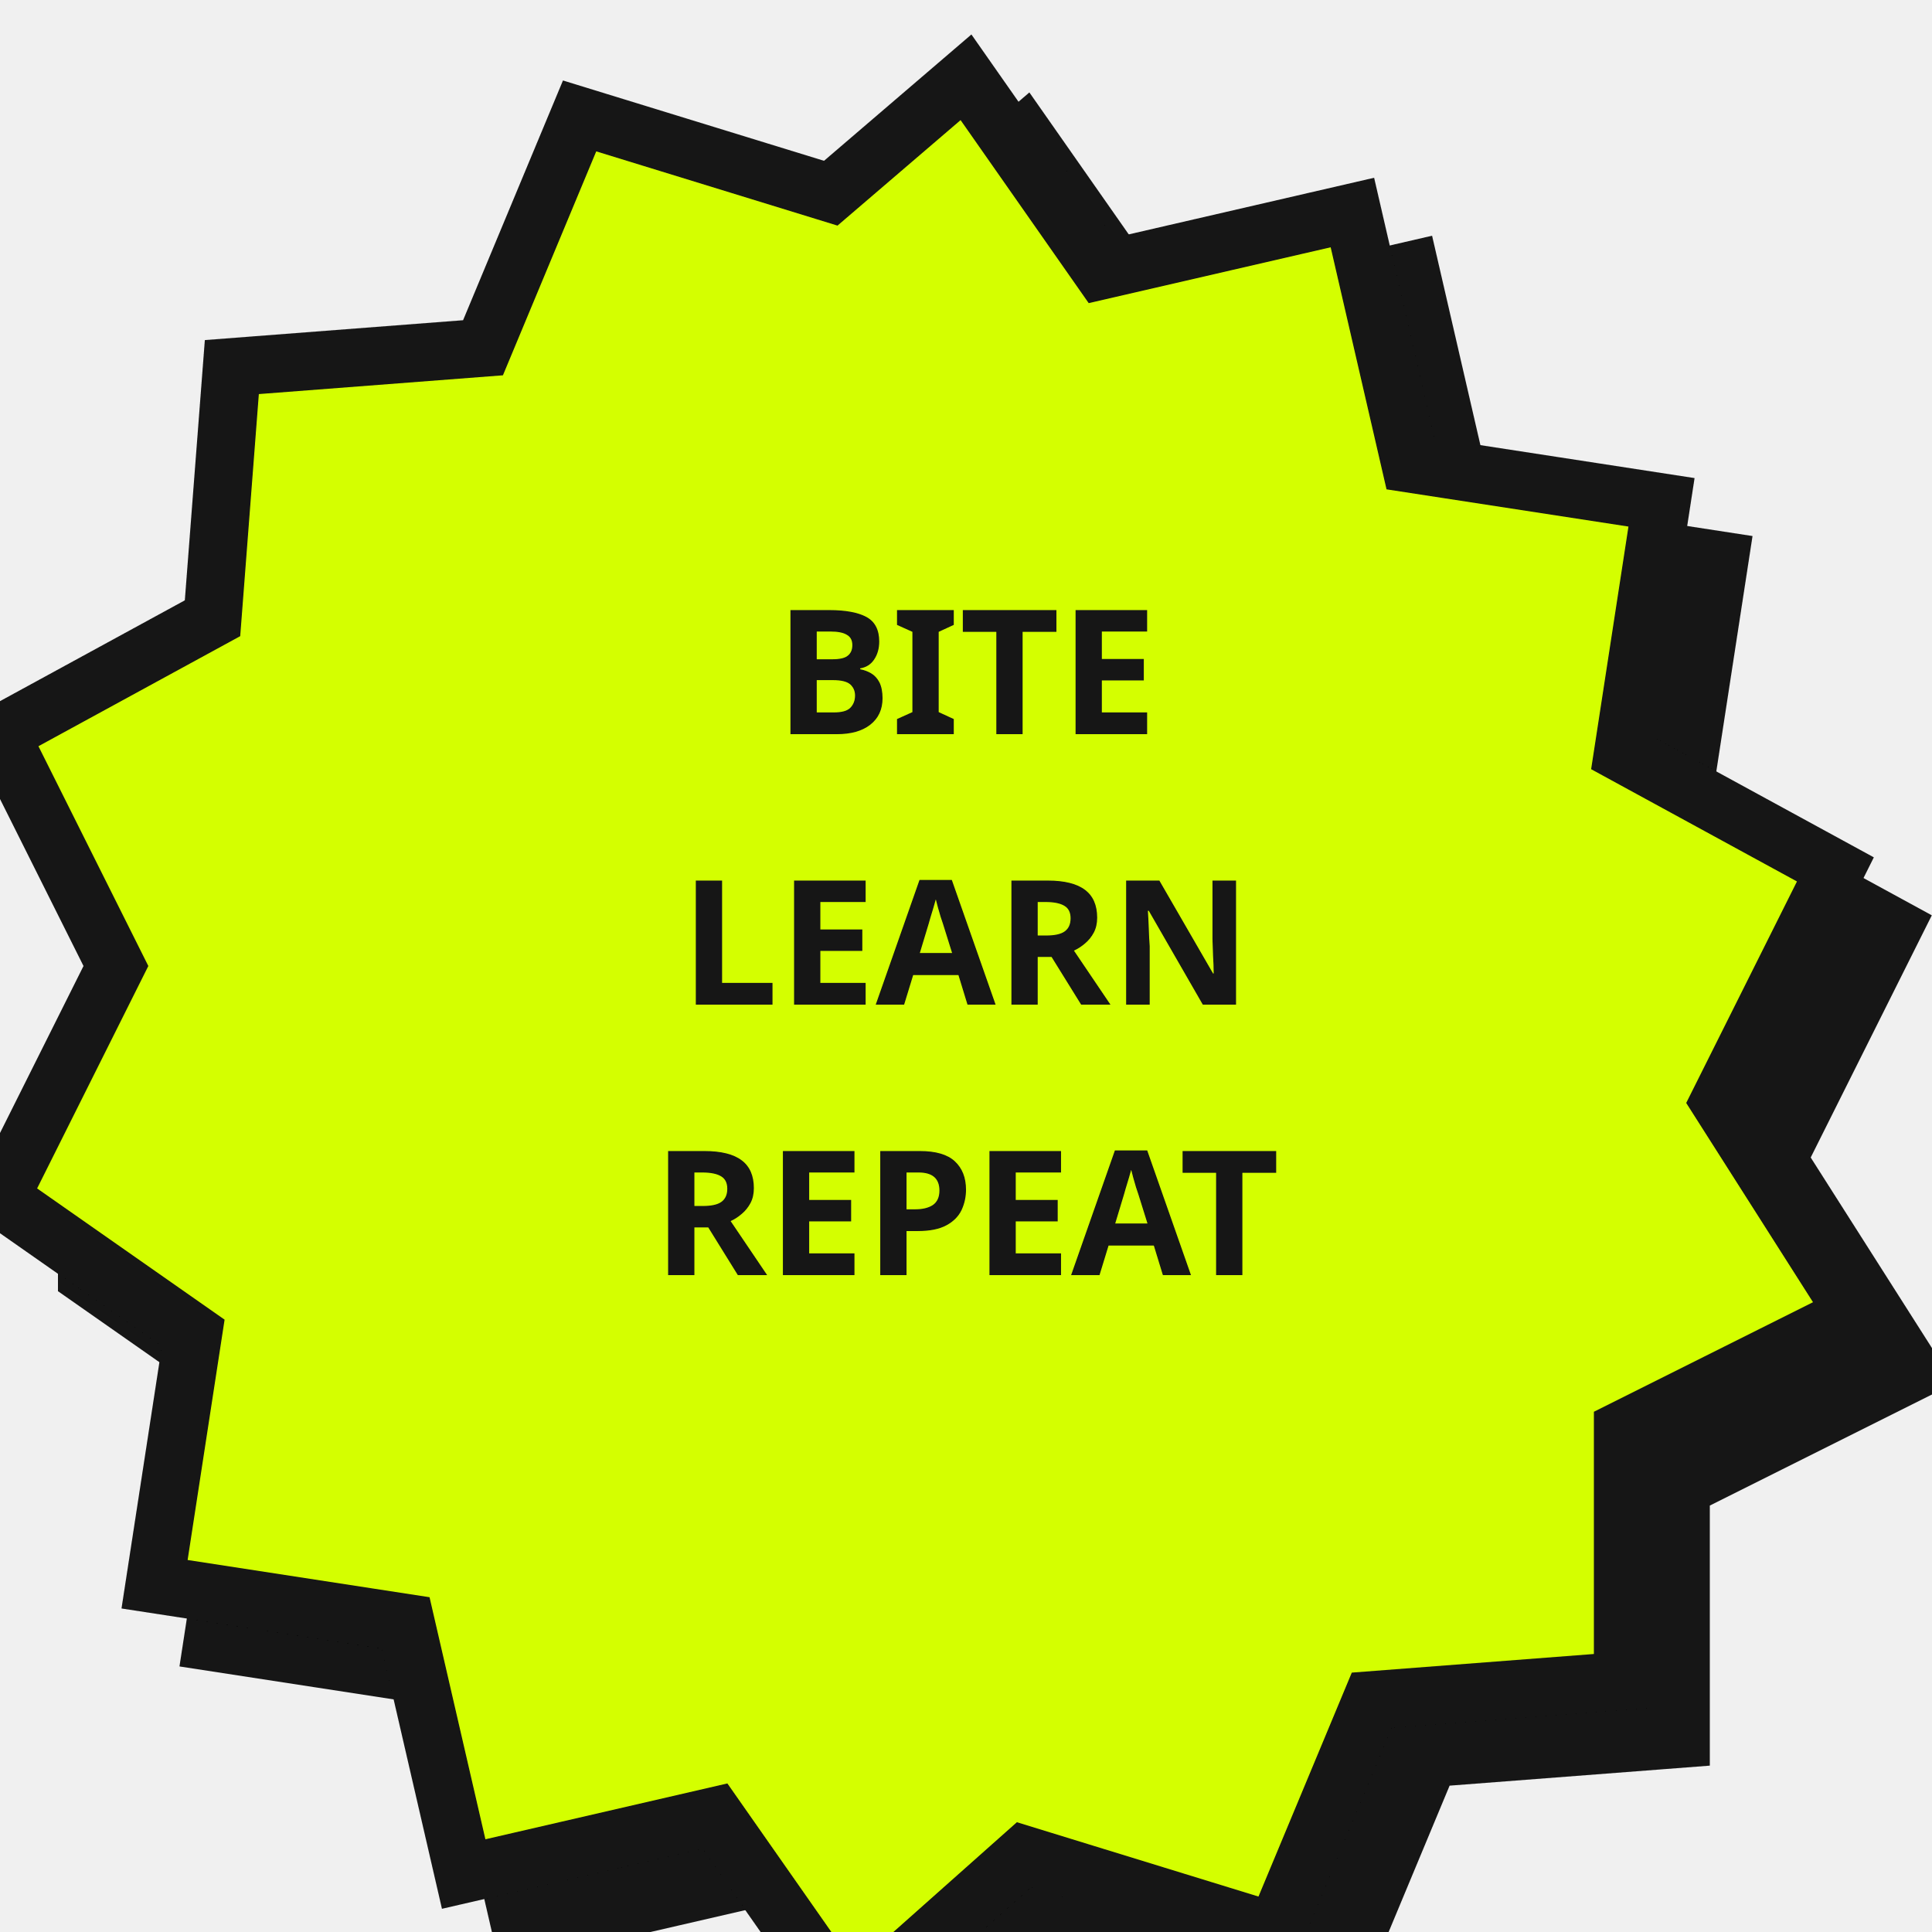
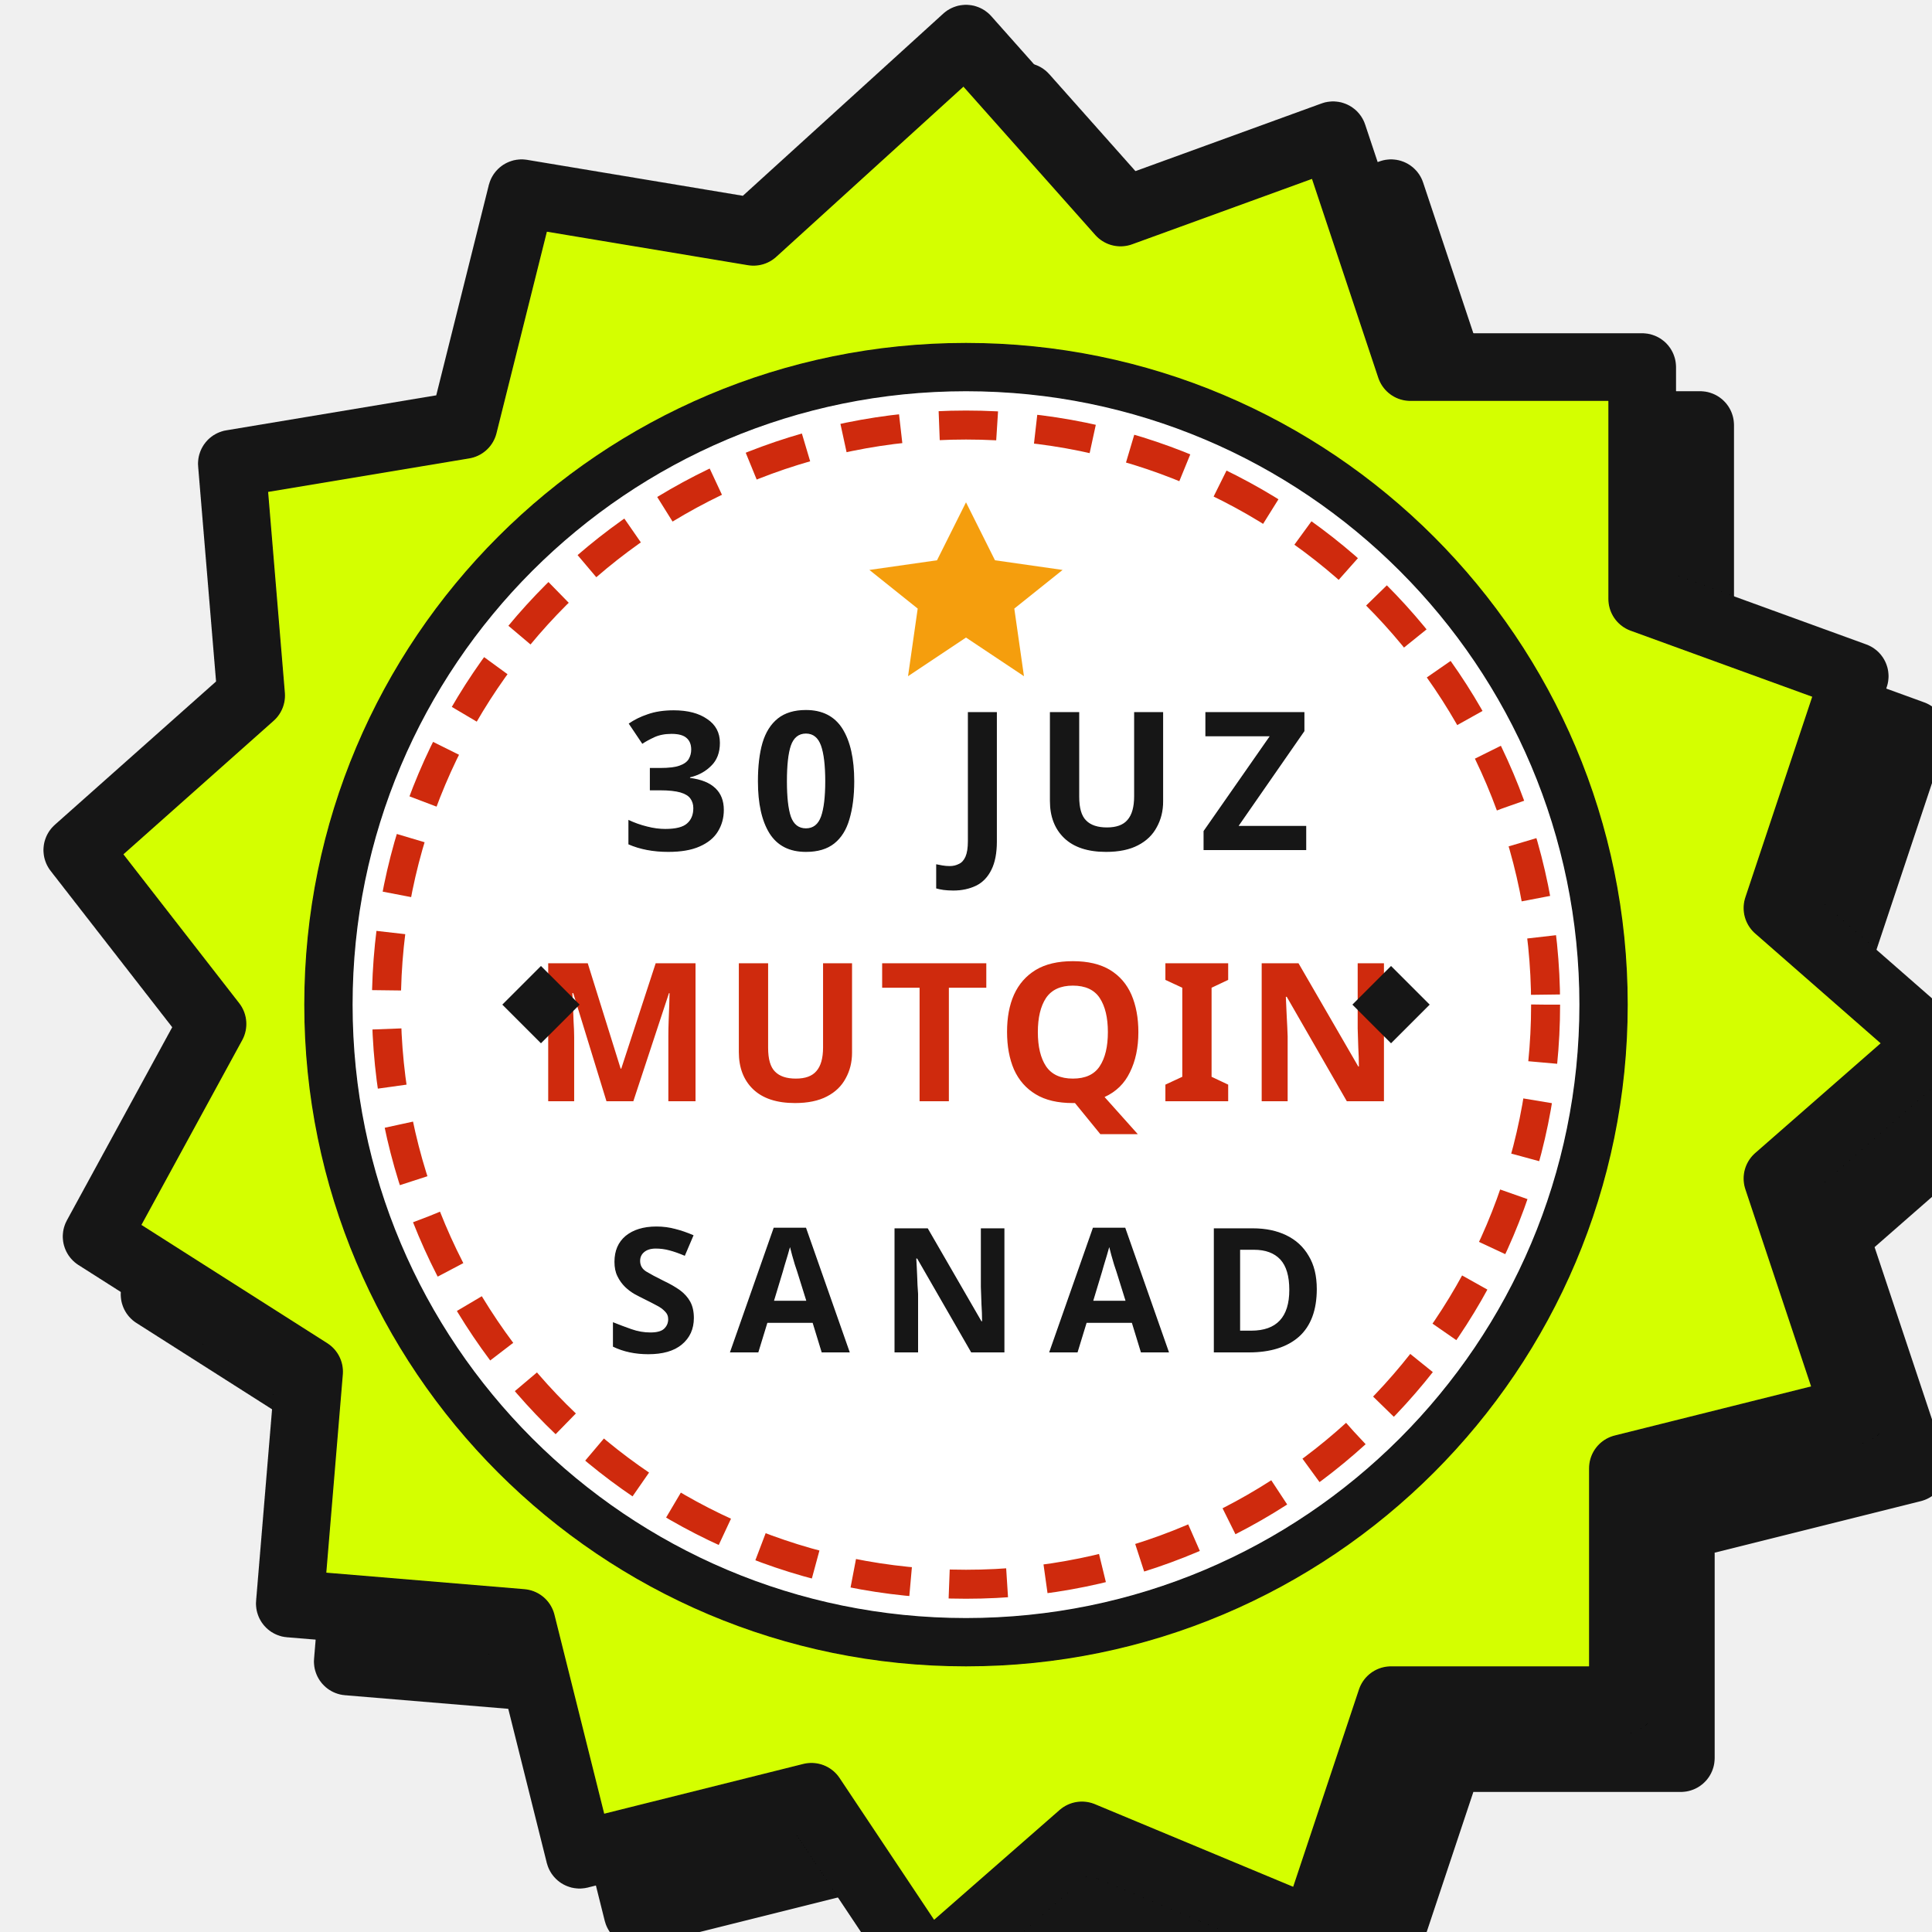
<svg xmlns="http://www.w3.org/2000/svg" viewBox="0 0 100 100" fill="none">
  <g filter="drop-shadow(3px 3px 0px #121212)">
-     <path d="M50 4 L57 14 L70 11 L73 24 L86 26 L84 39 L95 45 L89 57 L96 68 L84 74 L84 87 L71 88 L66 100 L53 96 L44 104 L37 94 L24 97 L21 84 L8 82 L10 69 L0 62 L6 50 L0 38 L11 32 L12 19 L25 18 L30 6 L43 10 Z" fill="#D4FF00" stroke="#121212" stroke-width="3" />
-     <text x="50" y="38" font-family="'Space Grotesk', sans-serif" font-weight="900" font-size="9" fill="#121212" text-anchor="middle">BITE</text>
-     <text x="50" y="52" font-family="'Space Grotesk', sans-serif" font-weight="900" font-size="9" fill="#121212" text-anchor="middle">LEARN</text>
-     <text x="50" y="66" font-family="'Space Grotesk', sans-serif" font-weight="900" font-size="9" fill="#121212" text-anchor="middle">REPEAT</text>
+     <path d="       M 50 2        L 58 11 L 69 7 L 73 19 L 85 19 L 85 31 L 96 35 L 92 47 L 100 54 L 92 61 L 96 73 L 84 76 L 84 88 L 72 88 L 68 100        L 56 95 L 48 102 L 42 93 L 30 96 L 27 84 L 15 83 L 16 71 L 5 64 L 11 53 L 4 44 L 13 36 L 12 24 L 24 22 L 27 10 L 39 12 Z     " fill="#D4FF00" stroke="#121212" stroke-width="3.5" stroke-linejoin="round" />
+     <circle cx="50" cy="52" r="33" fill="#FFFFFF" stroke="#121212" stroke-width="2.5" />
+     <circle cx="50" cy="52" r="30" fill="none" stroke="#CF2B09" stroke-width="1.5" stroke-dasharray="3 2" />
+     <polygon points="50,26 51.5,29 55,29.5 52.5,31.5 53,35 50,33 47,35 47.5,31.5 45,29.5 48.5,29" fill="#F59E0B" />
+     <text x="50" y="44" font-family="'Space Grotesk', sans-serif" font-weight="900" font-size="10" fill="#121212" text-anchor="middle" letter-spacing="1">
+       30 JUZ
+     </text>
+     <text x="50" y="57" font-family="'Space Grotesk', sans-serif" font-weight="900" font-size="10" fill="#CF2B09" text-anchor="middle" letter-spacing="0.5">
+       MUTQIN
+     </text>
+     <text x="50" y="70" font-family="'Space Grotesk', sans-serif" font-weight="900" font-size="9" fill="#121212" text-anchor="middle" letter-spacing="1.5">
+       SANAD
+     </text>
+     <polygon points="26,52 28,50 30,52 28,54" fill="#121212" />
+     <polygon points="70,52 72,50 74,52 72,54" fill="#121212" />
  </g>
</svg>
